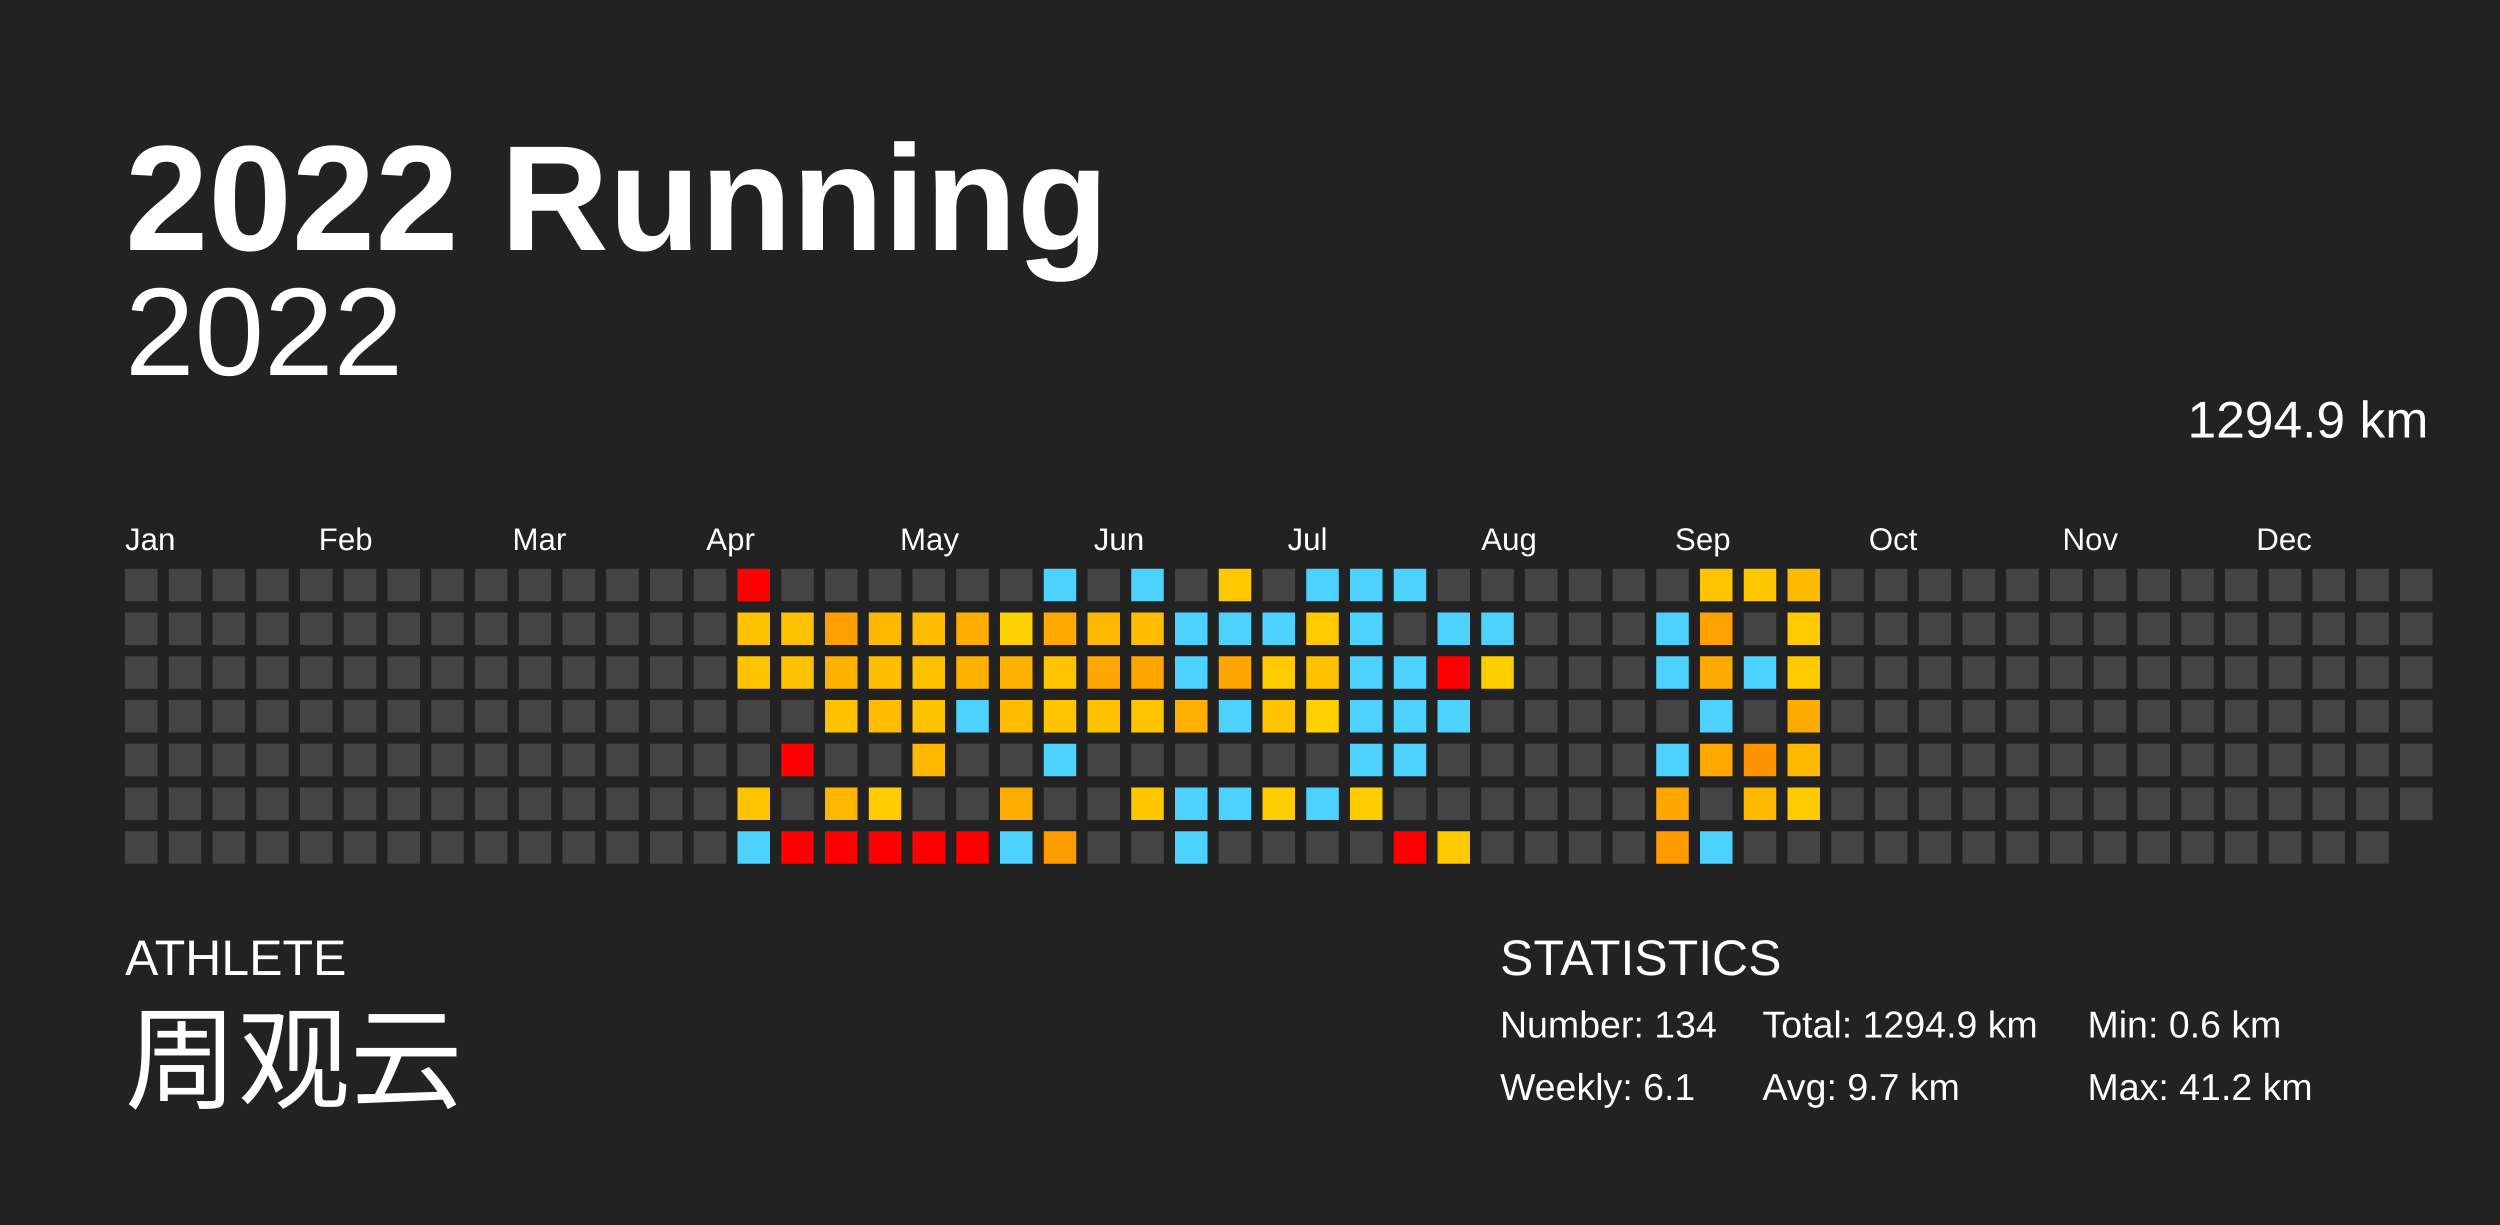
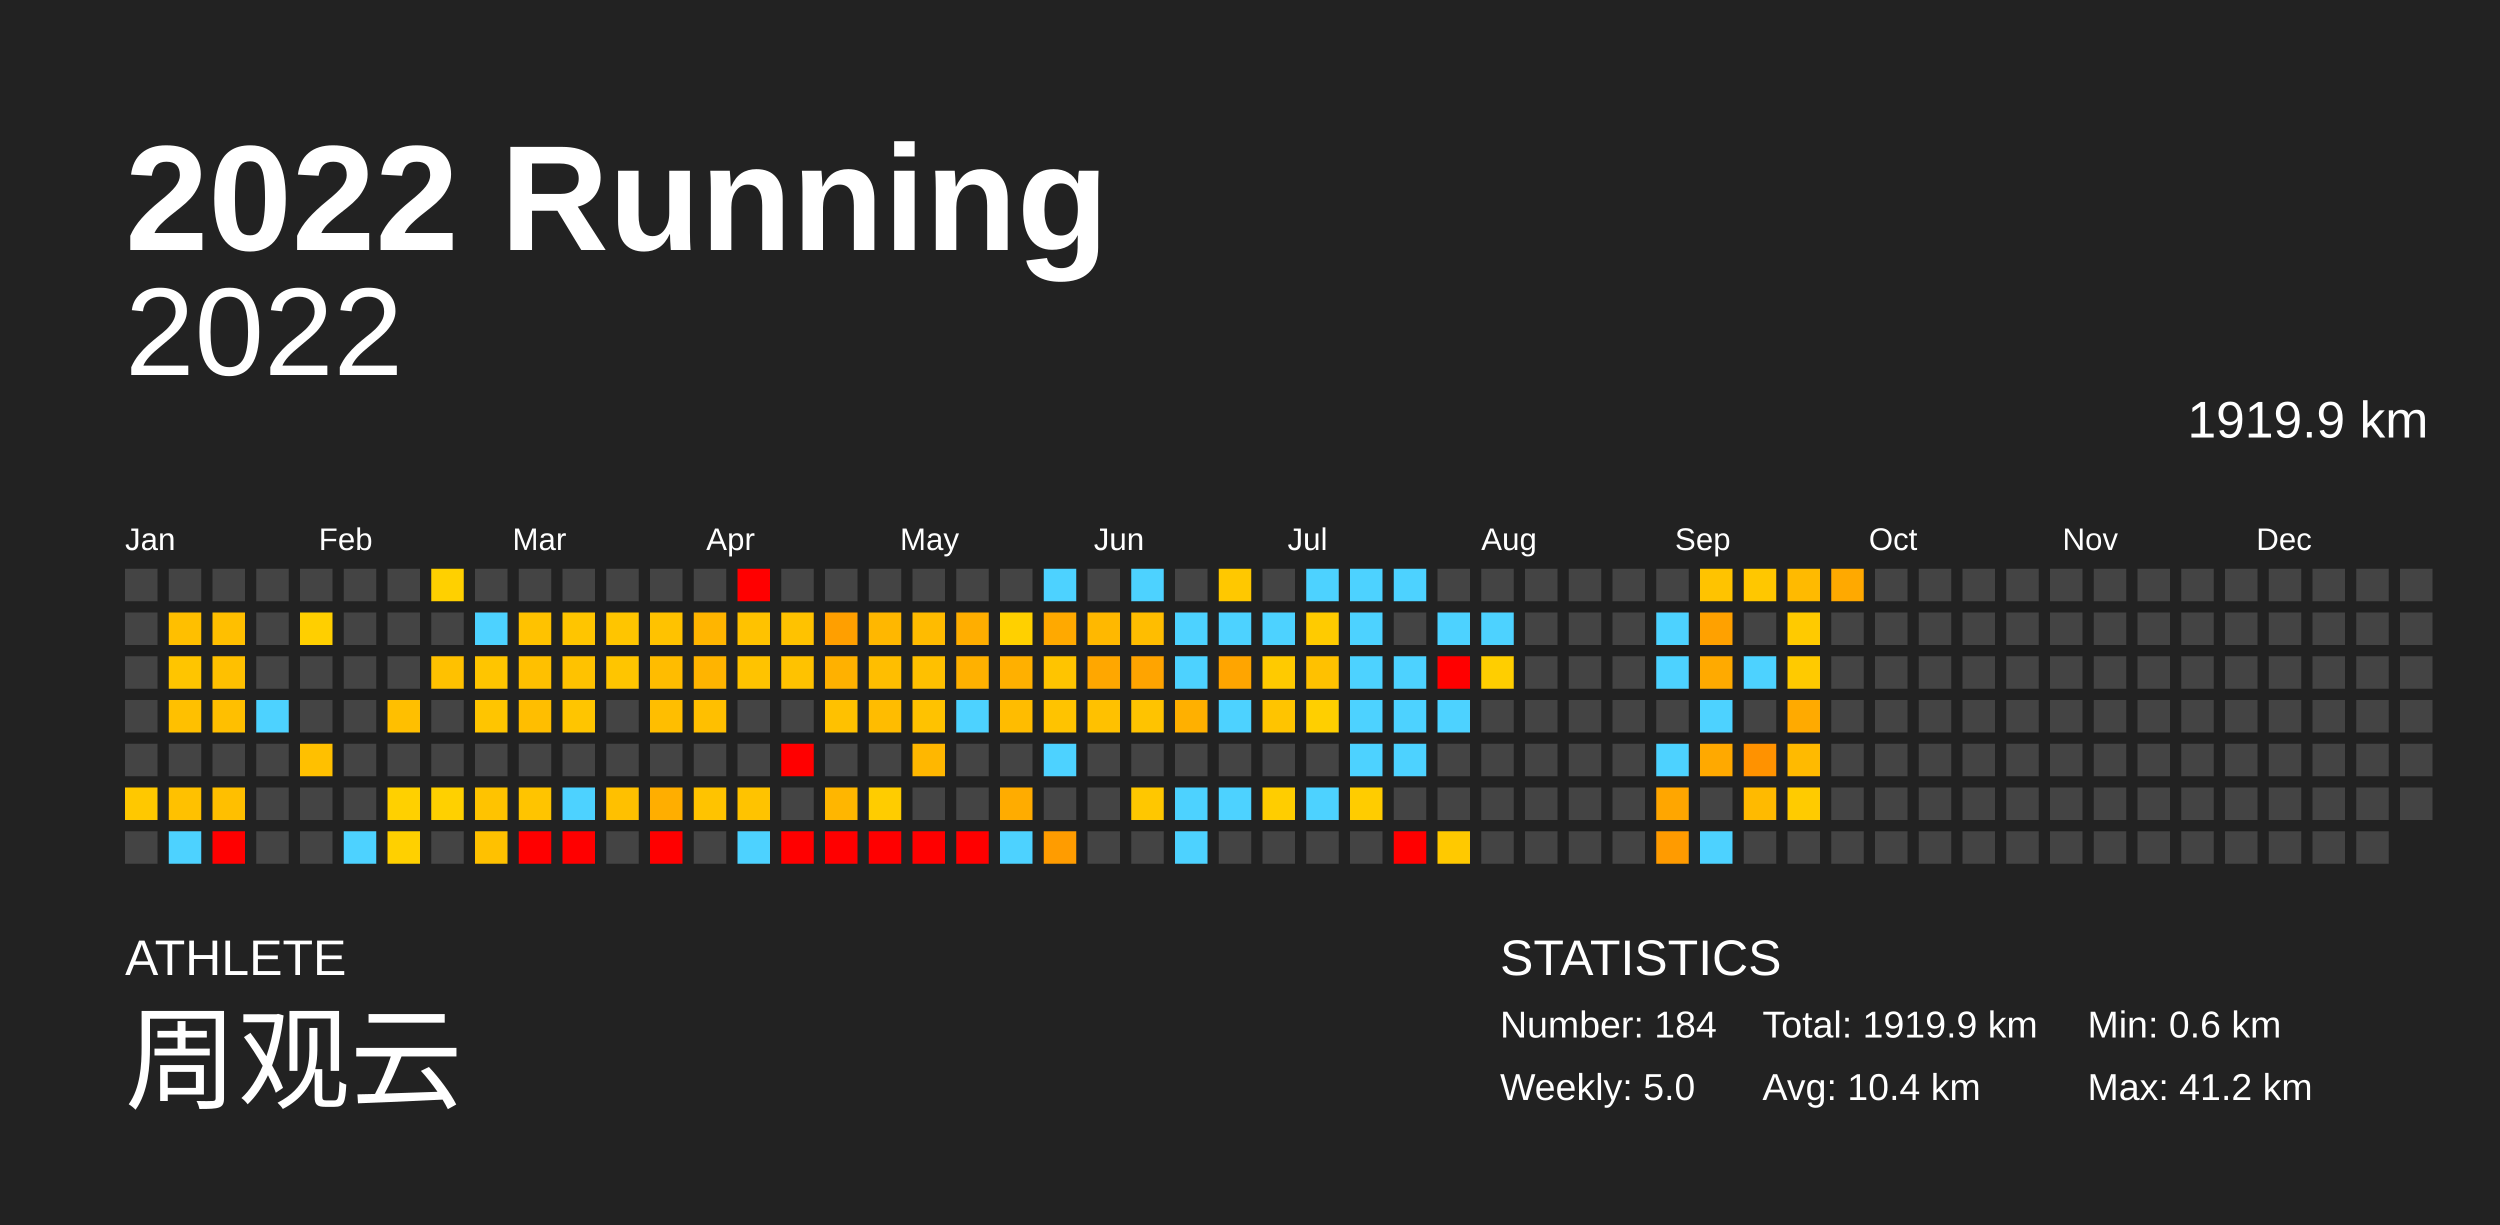
<svg xmlns="http://www.w3.org/2000/svg" baseProfile="full" height="98mm" version="1.1" viewBox="0,0,200,98" width="200mm">
  <defs />
  <rect fill="#222222" height="98" width="200" x="0" y="0" />
  <text fill="#FFFFFF" style="font-size:12px; font-family:Arial; font-weight:bold;" x="10" y="20">2022 Running</text>
  <text fill="#FFFFFF" style="font-size:4px; font-family:Arial" x="10" y="78">ATHLETE</text>
  <text fill="#FFFFFF" style="font-size:9px; font-family:Arial" x="10" y="88">周观云</text>
  <text fill="#FFFFFF" style="font-size:4px; font-family:Arial" x="120" y="78">STATISTICS</text>
-   <text fill="#FFFFFF" style="font-size:3px; font-family:Arial" x="120" y="83">Number: 134</text>
-   <text fill="#FFFFFF" style="font-size:3px; font-family:Arial" x="120" y="88">Weekly: 6.1</text>
-   <text fill="#FFFFFF" style="font-size:3px; font-family:Arial" x="141" y="83">Total: 1294.9 km</text>
-   <text fill="#FFFFFF" style="font-size:3px; font-family:Arial" x="141" y="88">Avg: 9.7 km</text>
+   <text fill="#FFFFFF" style="font-size:3px; font-family:Arial" x="120" y="83">Number: 184</text>
+   <text fill="#FFFFFF" style="font-size:3px; font-family:Arial" x="120" y="88">Weekly: 5.0</text>
+   <text fill="#FFFFFF" style="font-size:3px; font-family:Arial" x="141" y="83">Total: 1919.9 km</text>
+   <text fill="#FFFFFF" style="font-size:3px; font-family:Arial" x="141" y="88">Avg: 10.4 km</text>
  <text fill="#FFFFFF" style="font-size:3px; font-family:Arial" x="167" y="83">Min: 0.6 km</text>
  <text fill="#FFFFFF" style="font-size:3px; font-family:Arial" x="167" y="88">Max: 41.2 km</text>
  <text alignment-baseline="hanging" fill="#FFFFFF" style="font-size:10.0px; font-family:Arial;" x="10" y="30">2022</text>
-   <text alignment-baseline="hanging" fill="#FFFFFF" style="font-size:4.125px; font-family:Arial;" x="175" y="35">1294.9 km</text>
+   <text alignment-baseline="hanging" fill="#FFFFFF" style="font-size:4.125px; font-family:Arial;" x="175" y="35">1919.9 km</text>
  <text fill="#FFFFFF" style="font-size:2.5px; font-family:Arial" x="10.0" y="44">Jan</text>
  <text fill="#FFFFFF" style="font-size:2.5px; font-family:Arial" x="25.5" y="44">Feb</text>
  <text fill="#FFFFFF" style="font-size:2.5px; font-family:Arial" x="41.0" y="44">Mar</text>
  <text fill="#FFFFFF" style="font-size:2.5px; font-family:Arial" x="56.5" y="44">Apr</text>
  <text fill="#FFFFFF" style="font-size:2.5px; font-family:Arial" x="72.0" y="44">May</text>
  <text fill="#FFFFFF" style="font-size:2.5px; font-family:Arial" x="87.5" y="44">Jun</text>
  <text fill="#FFFFFF" style="font-size:2.5px; font-family:Arial" x="103.0" y="44">Jul</text>
  <text fill="#FFFFFF" style="font-size:2.5px; font-family:Arial" x="118.5" y="44">Aug</text>
  <text fill="#FFFFFF" style="font-size:2.5px; font-family:Arial" x="134.0" y="44">Sep</text>
  <text fill="#FFFFFF" style="font-size:2.5px; font-family:Arial" x="149.5" y="44">Oct</text>
  <text fill="#FFFFFF" style="font-size:2.5px; font-family:Arial" x="165.0" y="44">Nov</text>
  <text fill="#FFFFFF" style="font-size:2.5px; font-family:Arial" x="180.5" y="44">Dec</text>
  <rect fill="#444444" height="2.6" width="2.6" x="10.0" y="45.5" />
  <rect fill="#444444" height="2.6" width="2.6" x="10.0" y="49.0" />
  <rect fill="#444444" height="2.6" width="2.6" x="10.0" y="52.5" />
  <rect fill="#444444" height="2.6" width="2.6" x="10.0" y="56.0" />
  <rect fill="#444444" height="2.6" width="2.6" x="10.0" y="59.5" />
-   <rect fill="#444444" height="2.6" width="2.6" x="10.0" y="63.0" />
+   <rect fill="#ffc800" height="2.6" width="2.6" x="10.0" y="63.0" />
  <rect fill="#444444" height="2.6" width="2.6" x="10.0" y="66.5" />
  <rect fill="#444444" height="2.6" width="2.6" x="13.5" y="45.5" />
-   <rect fill="#444444" height="2.6" width="2.6" x="13.5" y="49.0" />
-   <rect fill="#444444" height="2.6" width="2.6" x="13.5" y="52.5" />
-   <rect fill="#444444" height="2.6" width="2.6" x="13.5" y="56.0" />
+   <rect fill="#ffbf00" height="2.6" width="2.6" x="13.5" y="49.0" />
+   <rect fill="#ffc500" height="2.6" width="2.6" x="13.5" y="52.5" />
+   <rect fill="#ffc000" height="2.6" width="2.6" x="13.5" y="56.0" />
  <rect fill="#444444" height="2.6" width="2.6" x="13.5" y="59.5" />
-   <rect fill="#444444" height="2.6" width="2.6" x="13.5" y="63.0" />
-   <rect fill="#444444" height="2.6" width="2.6" x="13.5" y="66.5" />
+   <rect fill="#ffc100" height="2.6" width="2.6" x="13.5" y="63.0" />
+   <rect fill="#4dd2ff" height="2.6" width="2.6" x="13.5" y="66.5" />
  <rect fill="#444444" height="2.6" width="2.6" x="17.0" y="45.5" />
-   <rect fill="#444444" height="2.6" width="2.6" x="17.0" y="49.0" />
-   <rect fill="#444444" height="2.6" width="2.6" x="17.0" y="52.5" />
-   <rect fill="#444444" height="2.6" width="2.6" x="17.0" y="56.0" />
+   <rect fill="#ffbf00" height="2.6" width="2.6" x="17.0" y="49.0" />
+   <rect fill="#ffc000" height="2.6" width="2.6" x="17.0" y="52.5" />
+   <rect fill="#ffbf00" height="2.6" width="2.6" x="17.0" y="56.0" />
  <rect fill="#444444" height="2.6" width="2.6" x="17.0" y="59.5" />
-   <rect fill="#444444" height="2.6" width="2.6" x="17.0" y="63.0" />
-   <rect fill="#444444" height="2.6" width="2.6" x="17.0" y="66.5" />
+   <rect fill="#ffbf00" height="2.6" width="2.6" x="17.0" y="63.0" />
+   <rect fill="red" height="2.6" width="2.6" x="17.0" y="66.5" />
  <rect fill="#444444" height="2.6" width="2.6" x="20.5" y="45.5" />
  <rect fill="#444444" height="2.6" width="2.6" x="20.5" y="49.0" />
  <rect fill="#444444" height="2.6" width="2.6" x="20.5" y="52.5" />
-   <rect fill="#444444" height="2.6" width="2.6" x="20.5" y="56.0" />
+   <rect fill="#4dd2ff" height="2.6" width="2.6" x="20.5" y="56.0" />
  <rect fill="#444444" height="2.6" width="2.6" x="20.5" y="59.5" />
  <rect fill="#444444" height="2.6" width="2.6" x="20.5" y="63.0" />
  <rect fill="#444444" height="2.6" width="2.6" x="20.5" y="66.5" />
  <rect fill="#444444" height="2.6" width="2.6" x="24.0" y="45.5" />
-   <rect fill="#444444" height="2.6" width="2.6" x="24.0" y="49.0" />
+   <rect fill="#ffcf00" height="2.6" width="2.6" x="24.0" y="49.0" />
  <rect fill="#444444" height="2.6" width="2.6" x="24.0" y="52.5" />
  <rect fill="#444444" height="2.6" width="2.6" x="24.0" y="56.0" />
-   <rect fill="#444444" height="2.6" width="2.6" x="24.0" y="59.5" />
+   <rect fill="#ffc000" height="2.6" width="2.6" x="24.0" y="59.5" />
  <rect fill="#444444" height="2.6" width="2.6" x="24.0" y="63.0" />
  <rect fill="#444444" height="2.6" width="2.6" x="24.0" y="66.5" />
  <rect fill="#444444" height="2.6" width="2.6" x="27.5" y="45.5" />
  <rect fill="#444444" height="2.6" width="2.6" x="27.5" y="49.0" />
  <rect fill="#444444" height="2.6" width="2.6" x="27.5" y="52.5" />
  <rect fill="#444444" height="2.6" width="2.6" x="27.5" y="56.0" />
  <rect fill="#444444" height="2.6" width="2.6" x="27.5" y="59.5" />
  <rect fill="#444444" height="2.6" width="2.6" x="27.5" y="63.0" />
-   <rect fill="#444444" height="2.6" width="2.6" x="27.5" y="66.5" />
+   <rect fill="#4dd2ff" height="2.6" width="2.6" x="27.5" y="66.5" />
  <rect fill="#444444" height="2.6" width="2.6" x="31.0" y="45.5" />
  <rect fill="#444444" height="2.6" width="2.6" x="31.0" y="49.0" />
  <rect fill="#444444" height="2.6" width="2.6" x="31.0" y="52.5" />
-   <rect fill="#444444" height="2.6" width="2.6" x="31.0" y="56.0" />
+   <rect fill="#ffbf00" height="2.6" width="2.6" x="31.0" y="56.0" />
  <rect fill="#444444" height="2.6" width="2.6" x="31.0" y="59.5" />
-   <rect fill="#444444" height="2.6" width="2.6" x="31.0" y="63.0" />
-   <rect fill="#444444" height="2.6" width="2.6" x="31.0" y="66.5" />
-   <rect fill="#444444" height="2.6" width="2.6" x="34.5" y="45.5" />
+   <rect fill="#ffd000" height="2.6" width="2.6" x="31.0" y="63.0" />
+   <rect fill="#ffd000" height="2.6" width="2.6" x="31.0" y="66.5" />
+   <rect fill="#ffd000" height="2.6" width="2.6" x="34.5" y="45.5" />
  <rect fill="#444444" height="2.6" width="2.6" x="34.5" y="49.0" />
-   <rect fill="#444444" height="2.6" width="2.6" x="34.5" y="52.5" />
+   <rect fill="#ffc100" height="2.6" width="2.6" x="34.5" y="52.5" />
  <rect fill="#444444" height="2.6" width="2.6" x="34.5" y="56.0" />
  <rect fill="#444444" height="2.6" width="2.6" x="34.5" y="59.5" />
-   <rect fill="#444444" height="2.6" width="2.6" x="34.5" y="63.0" />
+   <rect fill="#ffd000" height="2.6" width="2.6" x="34.5" y="63.0" />
  <rect fill="#444444" height="2.6" width="2.6" x="34.5" y="66.5" />
  <rect fill="#444444" height="2.6" width="2.6" x="38.0" y="45.5" />
-   <rect fill="#444444" height="2.6" width="2.6" x="38.0" y="49.0" />
-   <rect fill="#444444" height="2.6" width="2.6" x="38.0" y="52.5" />
-   <rect fill="#444444" height="2.6" width="2.6" x="38.0" y="56.0" />
+   <rect fill="#4dd2ff" height="2.6" width="2.6" x="38.0" y="49.0" />
+   <rect fill="#ffc500" height="2.6" width="2.6" x="38.0" y="52.5" />
+   <rect fill="#ffc500" height="2.6" width="2.6" x="38.0" y="56.0" />
  <rect fill="#444444" height="2.6" width="2.6" x="38.0" y="59.5" />
-   <rect fill="#444444" height="2.6" width="2.6" x="38.0" y="63.0" />
-   <rect fill="#444444" height="2.6" width="2.6" x="38.0" y="66.5" />
+   <rect fill="#ffc300" height="2.6" width="2.6" x="38.0" y="63.0" />
+   <rect fill="#ffc100" height="2.6" width="2.6" x="38.0" y="66.5" />
  <rect fill="#444444" height="2.6" width="2.6" x="41.5" y="45.5" />
-   <rect fill="#444444" height="2.6" width="2.6" x="41.5" y="49.0" />
-   <rect fill="#444444" height="2.6" width="2.6" x="41.5" y="52.5" />
-   <rect fill="#444444" height="2.6" width="2.6" x="41.5" y="56.0" />
+   <rect fill="#ffc200" height="2.6" width="2.6" x="41.5" y="49.0" />
+   <rect fill="#ffc000" height="2.6" width="2.6" x="41.5" y="52.5" />
+   <rect fill="#ffbe00" height="2.6" width="2.6" x="41.5" y="56.0" />
  <rect fill="#444444" height="2.6" width="2.6" x="41.5" y="59.5" />
-   <rect fill="#444444" height="2.6" width="2.6" x="41.5" y="63.0" />
-   <rect fill="#444444" height="2.6" width="2.6" x="41.5" y="66.5" />
+   <rect fill="#ffc400" height="2.6" width="2.6" x="41.5" y="63.0" />
+   <rect fill="red" height="2.6" width="2.6" x="41.5" y="66.5" />
  <rect fill="#444444" height="2.6" width="2.6" x="45.0" y="45.5" />
-   <rect fill="#444444" height="2.6" width="2.6" x="45.0" y="49.0" />
-   <rect fill="#444444" height="2.6" width="2.6" x="45.0" y="52.5" />
-   <rect fill="#444444" height="2.6" width="2.6" x="45.0" y="56.0" />
+   <rect fill="#ffc500" height="2.6" width="2.6" x="45.0" y="49.0" />
+   <rect fill="#ffc200" height="2.6" width="2.6" x="45.0" y="52.5" />
+   <rect fill="#ffc500" height="2.6" width="2.6" x="45.0" y="56.0" />
  <rect fill="#444444" height="2.6" width="2.6" x="45.0" y="59.5" />
-   <rect fill="#444444" height="2.6" width="2.6" x="45.0" y="63.0" />
-   <rect fill="#444444" height="2.6" width="2.6" x="45.0" y="66.5" />
+   <rect fill="#4dd2ff" height="2.6" width="2.6" x="45.0" y="63.0" />
+   <rect fill="red" height="2.6" width="2.6" x="45.0" y="66.5" />
  <rect fill="#444444" height="2.6" width="2.6" x="48.5" y="45.5" />
-   <rect fill="#444444" height="2.6" width="2.6" x="48.5" y="49.0" />
-   <rect fill="#444444" height="2.6" width="2.6" x="48.5" y="52.5" />
+   <rect fill="#ffc500" height="2.6" width="2.6" x="48.5" y="49.0" />
+   <rect fill="#ffc500" height="2.6" width="2.6" x="48.5" y="52.5" />
  <rect fill="#444444" height="2.6" width="2.6" x="48.5" y="56.0" />
  <rect fill="#444444" height="2.6" width="2.6" x="48.5" y="59.5" />
-   <rect fill="#444444" height="2.6" width="2.6" x="48.5" y="63.0" />
+   <rect fill="#ffc000" height="2.6" width="2.6" x="48.5" y="63.0" />
  <rect fill="#444444" height="2.6" width="2.6" x="48.5" y="66.5" />
  <rect fill="#444444" height="2.6" width="2.6" x="52.0" y="45.5" />
-   <rect fill="#444444" height="2.6" width="2.6" x="52.0" y="49.0" />
-   <rect fill="#444444" height="2.6" width="2.6" x="52.0" y="52.5" />
-   <rect fill="#444444" height="2.6" width="2.6" x="52.0" y="56.0" />
+   <rect fill="#ffc200" height="2.6" width="2.6" x="52.0" y="49.0" />
+   <rect fill="#ffbc00" height="2.6" width="2.6" x="52.0" y="52.5" />
+   <rect fill="#ffbe00" height="2.6" width="2.6" x="52.0" y="56.0" />
  <rect fill="#444444" height="2.6" width="2.6" x="52.0" y="59.5" />
-   <rect fill="#444444" height="2.6" width="2.6" x="52.0" y="63.0" />
-   <rect fill="#444444" height="2.6" width="2.6" x="52.0" y="66.5" />
+   <rect fill="#ffae00" height="2.6" width="2.6" x="52.0" y="63.0" />
+   <rect fill="red" height="2.6" width="2.6" x="52.0" y="66.5" />
  <rect fill="#444444" height="2.6" width="2.6" x="55.5" y="45.5" />
-   <rect fill="#444444" height="2.6" width="2.6" x="55.5" y="49.0" />
-   <rect fill="#444444" height="2.6" width="2.6" x="55.5" y="52.5" />
-   <rect fill="#444444" height="2.6" width="2.6" x="55.5" y="56.0" />
+   <rect fill="#ffb500" height="2.6" width="2.6" x="55.5" y="49.0" />
+   <rect fill="#ffb400" height="2.6" width="2.6" x="55.5" y="52.5" />
+   <rect fill="#ffbf00" height="2.6" width="2.6" x="55.5" y="56.0" />
  <rect fill="#444444" height="2.6" width="2.6" x="55.5" y="59.5" />
-   <rect fill="#444444" height="2.6" width="2.6" x="55.5" y="63.0" />
+   <rect fill="#ffc300" height="2.6" width="2.6" x="55.5" y="63.0" />
  <rect fill="#444444" height="2.6" width="2.6" x="55.5" y="66.5" />
  <rect fill="red" height="2.6" width="2.6" x="59.0" y="45.5" />
  <rect fill="#ffc200" height="2.6" width="2.6" x="59.0" y="49.0" />
  <rect fill="#ffc300" height="2.6" width="2.6" x="59.0" y="52.5" />
  <rect fill="#444444" height="2.6" width="2.6" x="59.0" y="56.0" />
  <rect fill="#444444" height="2.6" width="2.6" x="59.0" y="59.5" />
  <rect fill="#ffc300" height="2.6" width="2.6" x="59.0" y="63.0" />
  <rect fill="#4dd2ff" height="2.6" width="2.6" x="59.0" y="66.5" />
  <rect fill="#444444" height="2.6" width="2.6" x="62.5" y="45.5" />
  <rect fill="#ffc200" height="2.6" width="2.6" x="62.5" y="49.0" />
  <rect fill="#ffc200" height="2.6" width="2.6" x="62.5" y="52.5" />
  <rect fill="#444444" height="2.6" width="2.6" x="62.5" y="56.0" />
  <rect fill="red" height="2.6" width="2.6" x="62.5" y="59.5" />
  <rect fill="#444444" height="2.6" width="2.6" x="62.5" y="63.0" />
  <rect fill="red" height="2.6" width="2.6" x="62.5" y="66.5" />
  <rect fill="#444444" height="2.6" width="2.6" x="66.0" y="45.5" />
  <rect fill="#ff9f00" height="2.6" width="2.6" x="66.0" y="49.0" />
  <rect fill="#ffb100" height="2.6" width="2.6" x="66.0" y="52.5" />
  <rect fill="#ffc100" height="2.6" width="2.6" x="66.0" y="56.0" />
  <rect fill="#444444" height="2.6" width="2.6" x="66.0" y="59.5" />
  <rect fill="#ffb600" height="2.6" width="2.6" x="66.0" y="63.0" />
  <rect fill="red" height="2.6" width="2.6" x="66.0" y="66.5" />
  <rect fill="#444444" height="2.6" width="2.6" x="69.5" y="45.5" />
  <rect fill="#ffb700" height="2.6" width="2.6" x="69.5" y="49.0" />
  <rect fill="#ffbe00" height="2.6" width="2.6" x="69.5" y="52.5" />
  <rect fill="#ffbc00" height="2.6" width="2.6" x="69.5" y="56.0" />
  <rect fill="#444444" height="2.6" width="2.6" x="69.5" y="59.5" />
  <rect fill="#ffcc00" height="2.6" width="2.6" x="69.5" y="63.0" />
  <rect fill="red" height="2.6" width="2.6" x="69.5" y="66.5" />
  <rect fill="#444444" height="2.6" width="2.6" x="73.0" y="45.5" />
  <rect fill="#ffbb00" height="2.6" width="2.6" x="73.0" y="49.0" />
  <rect fill="#ffc000" height="2.6" width="2.6" x="73.0" y="52.5" />
  <rect fill="#ffc200" height="2.6" width="2.6" x="73.0" y="56.0" />
  <rect fill="#ffb700" height="2.6" width="2.6" x="73.0" y="59.5" />
  <rect fill="#444444" height="2.6" width="2.6" x="73.0" y="63.0" />
  <rect fill="red" height="2.6" width="2.6" x="73.0" y="66.5" />
  <rect fill="#444444" height="2.6" width="2.6" x="76.5" y="45.5" />
  <rect fill="#ffae00" height="2.6" width="2.6" x="76.5" y="49.0" />
  <rect fill="#ffb100" height="2.6" width="2.6" x="76.5" y="52.5" />
  <rect fill="#4dd2ff" height="2.6" width="2.6" x="76.5" y="56.0" />
  <rect fill="#444444" height="2.6" width="2.6" x="76.5" y="59.5" />
  <rect fill="#444444" height="2.6" width="2.6" x="76.5" y="63.0" />
  <rect fill="red" height="2.6" width="2.6" x="76.5" y="66.5" />
  <rect fill="#444444" height="2.6" width="2.6" x="80.0" y="45.5" />
  <rect fill="#ffd000" height="2.6" width="2.6" x="80.0" y="49.0" />
  <rect fill="#ffb000" height="2.6" width="2.6" x="80.0" y="52.5" />
  <rect fill="#ffbc00" height="2.6" width="2.6" x="80.0" y="56.0" />
  <rect fill="#444444" height="2.6" width="2.6" x="80.0" y="59.5" />
  <rect fill="#ffac00" height="2.6" width="2.6" x="80.0" y="63.0" />
  <rect fill="#4dd2ff" height="2.6" width="2.6" x="80.0" y="66.5" />
  <rect fill="#4dd2ff" height="2.6" width="2.6" x="83.5" y="45.5" />
  <rect fill="#ffa900" height="2.6" width="2.6" x="83.5" y="49.0" />
  <rect fill="#ffc400" height="2.6" width="2.6" x="83.5" y="52.5" />
  <rect fill="#ffc300" height="2.6" width="2.6" x="83.5" y="56.0" />
  <rect fill="#4dd2ff" height="2.6" width="2.6" x="83.5" y="59.5" />
  <rect fill="#444444" height="2.6" width="2.6" x="83.5" y="63.0" />
  <rect fill="#ff9c00" height="2.6" width="2.6" x="83.5" y="66.5" />
  <rect fill="#444444" height="2.6" width="2.6" x="87.0" y="45.5" />
  <rect fill="#ffb800" height="2.6" width="2.6" x="87.0" y="49.0" />
  <rect fill="#ffa700" height="2.6" width="2.6" x="87.0" y="52.5" />
  <rect fill="#ffc100" height="2.6" width="2.6" x="87.0" y="56.0" />
  <rect fill="#444444" height="2.6" width="2.6" x="87.0" y="59.5" />
  <rect fill="#444444" height="2.6" width="2.6" x="87.0" y="63.0" />
  <rect fill="#444444" height="2.6" width="2.6" x="87.0" y="66.5" />
  <rect fill="#4dd2ff" height="2.6" width="2.6" x="90.5" y="45.5" />
  <rect fill="#ffbd00" height="2.6" width="2.6" x="90.5" y="49.0" />
  <rect fill="#ffa400" height="2.6" width="2.6" x="90.5" y="52.5" />
  <rect fill="#ffc300" height="2.6" width="2.6" x="90.5" y="56.0" />
  <rect fill="#444444" height="2.6" width="2.6" x="90.5" y="59.5" />
  <rect fill="#ffc700" height="2.6" width="2.6" x="90.5" y="63.0" />
  <rect fill="#444444" height="2.6" width="2.6" x="90.5" y="66.5" />
  <rect fill="#444444" height="2.6" width="2.6" x="94.0" y="45.5" />
  <rect fill="#4dd2ff" height="2.6" width="2.6" x="94.0" y="49.0" />
  <rect fill="#4dd2ff" height="2.6" width="2.6" x="94.0" y="52.5" />
  <rect fill="#ffb000" height="2.6" width="2.6" x="94.0" y="56.0" />
  <rect fill="#444444" height="2.6" width="2.6" x="94.0" y="59.5" />
  <rect fill="#4dd2ff" height="2.6" width="2.6" x="94.0" y="63.0" />
  <rect fill="#4dd2ff" height="2.6" width="2.6" x="94.0" y="66.5" />
  <rect fill="#ffc800" height="2.6" width="2.6" x="97.5" y="45.5" />
  <rect fill="#4dd2ff" height="2.6" width="2.6" x="97.5" y="49.0" />
  <rect fill="#ffa500" height="2.6" width="2.6" x="97.5" y="52.5" />
  <rect fill="#4dd2ff" height="2.6" width="2.6" x="97.5" y="56.0" />
  <rect fill="#444444" height="2.6" width="2.6" x="97.5" y="59.5" />
  <rect fill="#4dd2ff" height="2.6" width="2.6" x="97.5" y="63.0" />
  <rect fill="#444444" height="2.6" width="2.6" x="97.5" y="66.5" />
  <rect fill="#444444" height="2.6" width="2.6" x="101.0" y="45.5" />
  <rect fill="#4dd2ff" height="2.6" width="2.6" x="101.0" y="49.0" />
  <rect fill="#ffca00" height="2.6" width="2.6" x="101.0" y="52.5" />
  <rect fill="#ffc400" height="2.6" width="2.6" x="101.0" y="56.0" />
  <rect fill="#444444" height="2.6" width="2.6" x="101.0" y="59.5" />
  <rect fill="#ffcd00" height="2.6" width="2.6" x="101.0" y="63.0" />
  <rect fill="#444444" height="2.6" width="2.6" x="101.0" y="66.5" />
  <rect fill="#4dd2ff" height="2.6" width="2.6" x="104.5" y="45.5" />
  <rect fill="#ffcb00" height="2.6" width="2.6" x="104.5" y="49.0" />
  <rect fill="#ffc100" height="2.6" width="2.6" x="104.5" y="52.5" />
  <rect fill="#ffcf00" height="2.6" width="2.6" x="104.5" y="56.0" />
  <rect fill="#444444" height="2.6" width="2.6" x="104.5" y="59.5" />
  <rect fill="#4dd2ff" height="2.6" width="2.6" x="104.5" y="63.0" />
  <rect fill="#444444" height="2.6" width="2.6" x="104.5" y="66.5" />
  <rect fill="#4dd2ff" height="2.6" width="2.6" x="108.0" y="45.5" />
  <rect fill="#4dd2ff" height="2.6" width="2.6" x="108.0" y="49.0" />
  <rect fill="#4dd2ff" height="2.6" width="2.6" x="108.0" y="52.5" />
  <rect fill="#4dd2ff" height="2.6" width="2.6" x="108.0" y="56.0" />
  <rect fill="#4dd2ff" height="2.6" width="2.6" x="108.0" y="59.5" />
  <rect fill="#ffcc00" height="2.6" width="2.6" x="108.0" y="63.0" />
  <rect fill="#444444" height="2.6" width="2.6" x="108.0" y="66.5" />
  <rect fill="#4dd2ff" height="2.6" width="2.6" x="111.5" y="45.5" />
  <rect fill="#444444" height="2.6" width="2.6" x="111.5" y="49.0" />
  <rect fill="#4dd2ff" height="2.6" width="2.6" x="111.5" y="52.5" />
  <rect fill="#4dd2ff" height="2.6" width="2.6" x="111.5" y="56.0" />
  <rect fill="#4dd2ff" height="2.6" width="2.6" x="111.5" y="59.5" />
  <rect fill="#444444" height="2.6" width="2.6" x="111.5" y="63.0" />
  <rect fill="red" height="2.6" width="2.6" x="111.5" y="66.5" />
  <rect fill="#444444" height="2.6" width="2.6" x="115.0" y="45.5" />
  <rect fill="#4dd2ff" height="2.6" width="2.6" x="115.0" y="49.0" />
  <rect fill="red" height="2.6" width="2.6" x="115.0" y="52.5" />
  <rect fill="#4dd2ff" height="2.6" width="2.6" x="115.0" y="56.0" />
  <rect fill="#444444" height="2.6" width="2.6" x="115.0" y="59.5" />
  <rect fill="#444444" height="2.6" width="2.6" x="115.0" y="63.0" />
  <rect fill="#ffc900" height="2.6" width="2.6" x="115.0" y="66.5" />
  <rect fill="#444444" height="2.6" width="2.6" x="118.5" y="45.5" />
  <rect fill="#4dd2ff" height="2.6" width="2.6" x="118.5" y="49.0" />
  <rect fill="#ffce00" height="2.6" width="2.6" x="118.5" y="52.5" />
  <rect fill="#444444" height="2.6" width="2.6" x="118.5" y="56.0" />
  <rect fill="#444444" height="2.6" width="2.6" x="118.5" y="59.5" />
  <rect fill="#444444" height="2.6" width="2.6" x="118.5" y="63.0" />
  <rect fill="#444444" height="2.6" width="2.6" x="118.5" y="66.5" />
  <rect fill="#444444" height="2.6" width="2.6" x="122.0" y="45.5" />
  <rect fill="#444444" height="2.6" width="2.6" x="122.0" y="49.0" />
  <rect fill="#444444" height="2.6" width="2.6" x="122.0" y="52.5" />
  <rect fill="#444444" height="2.6" width="2.6" x="122.0" y="56.0" />
  <rect fill="#444444" height="2.6" width="2.6" x="122.0" y="59.5" />
  <rect fill="#444444" height="2.6" width="2.6" x="122.0" y="63.0" />
  <rect fill="#444444" height="2.6" width="2.6" x="122.0" y="66.5" />
  <rect fill="#444444" height="2.6" width="2.6" x="125.5" y="45.5" />
  <rect fill="#444444" height="2.6" width="2.6" x="125.5" y="49.0" />
  <rect fill="#444444" height="2.6" width="2.6" x="125.5" y="52.5" />
  <rect fill="#444444" height="2.6" width="2.6" x="125.5" y="56.0" />
  <rect fill="#444444" height="2.6" width="2.6" x="125.5" y="59.5" />
  <rect fill="#444444" height="2.6" width="2.6" x="125.5" y="63.0" />
  <rect fill="#444444" height="2.6" width="2.6" x="125.5" y="66.5" />
  <rect fill="#444444" height="2.6" width="2.6" x="129.0" y="45.5" />
  <rect fill="#444444" height="2.6" width="2.6" x="129.0" y="49.0" />
  <rect fill="#444444" height="2.6" width="2.6" x="129.0" y="52.5" />
  <rect fill="#444444" height="2.6" width="2.6" x="129.0" y="56.0" />
  <rect fill="#444444" height="2.6" width="2.6" x="129.0" y="59.5" />
  <rect fill="#444444" height="2.6" width="2.6" x="129.0" y="63.0" />
  <rect fill="#444444" height="2.6" width="2.6" x="129.0" y="66.5" />
  <rect fill="#444444" height="2.6" width="2.6" x="132.5" y="45.5" />
  <rect fill="#4dd2ff" height="2.6" width="2.6" x="132.5" y="49.0" />
  <rect fill="#4dd2ff" height="2.6" width="2.6" x="132.5" y="52.5" />
  <rect fill="#444444" height="2.6" width="2.6" x="132.5" y="56.0" />
  <rect fill="#4dd2ff" height="2.6" width="2.6" x="132.5" y="59.5" />
  <rect fill="#ffa600" height="2.6" width="2.6" x="132.5" y="63.0" />
  <rect fill="#ff9b00" height="2.6" width="2.6" x="132.5" y="66.5" />
  <rect fill="#ffc300" height="2.6" width="2.6" x="136.0" y="45.5" />
  <rect fill="#ffa100" height="2.6" width="2.6" x="136.0" y="49.0" />
  <rect fill="#ffaa00" height="2.6" width="2.6" x="136.0" y="52.5" />
  <rect fill="#4dd2ff" height="2.6" width="2.6" x="136.0" y="56.0" />
  <rect fill="#ffa900" height="2.6" width="2.6" x="136.0" y="59.5" />
  <rect fill="#444444" height="2.6" width="2.6" x="136.0" y="63.0" />
  <rect fill="#4dd2ff" height="2.6" width="2.6" x="136.0" y="66.5" />
  <rect fill="#ffc700" height="2.6" width="2.6" x="139.5" y="45.5" />
  <rect fill="#444444" height="2.6" width="2.6" x="139.5" y="49.0" />
  <rect fill="#4dd2ff" height="2.6" width="2.6" x="139.5" y="52.5" />
  <rect fill="#444444" height="2.6" width="2.6" x="139.5" y="56.0" />
  <rect fill="#ff9200" height="2.6" width="2.6" x="139.5" y="59.5" />
  <rect fill="#ffba00" height="2.6" width="2.6" x="139.5" y="63.0" />
  <rect fill="#444444" height="2.6" width="2.6" x="139.5" y="66.5" />
  <rect fill="#ffba00" height="2.6" width="2.6" x="143.0" y="45.5" />
  <rect fill="#ffca00" height="2.6" width="2.6" x="143.0" y="49.0" />
  <rect fill="#ffca00" height="2.6" width="2.6" x="143.0" y="52.5" />
  <rect fill="#ffaa00" height="2.6" width="2.6" x="143.0" y="56.0" />
  <rect fill="#ffba00" height="2.6" width="2.6" x="143.0" y="59.5" />
  <rect fill="#ffcb00" height="2.6" width="2.6" x="143.0" y="63.0" />
  <rect fill="#444444" height="2.6" width="2.6" x="143.0" y="66.5" />
-   <rect fill="#444444" height="2.6" width="2.6" x="146.5" y="45.5" />
+   <rect fill="#ffa900" height="2.6" width="2.6" x="146.5" y="45.5" />
  <rect fill="#444444" height="2.6" width="2.6" x="146.5" y="49.0" />
  <rect fill="#444444" height="2.6" width="2.6" x="146.5" y="52.5" />
  <rect fill="#444444" height="2.6" width="2.6" x="146.5" y="56.0" />
  <rect fill="#444444" height="2.6" width="2.6" x="146.5" y="59.5" />
  <rect fill="#444444" height="2.6" width="2.6" x="146.5" y="63.0" />
  <rect fill="#444444" height="2.6" width="2.6" x="146.5" y="66.5" />
  <rect fill="#444444" height="2.6" width="2.6" x="150.0" y="45.5" />
  <rect fill="#444444" height="2.6" width="2.6" x="150.0" y="49.0" />
  <rect fill="#444444" height="2.6" width="2.6" x="150.0" y="52.5" />
  <rect fill="#444444" height="2.6" width="2.6" x="150.0" y="56.0" />
  <rect fill="#444444" height="2.6" width="2.6" x="150.0" y="59.5" />
  <rect fill="#444444" height="2.6" width="2.6" x="150.0" y="63.0" />
  <rect fill="#444444" height="2.6" width="2.6" x="150.0" y="66.5" />
  <rect fill="#444444" height="2.6" width="2.6" x="153.5" y="45.5" />
  <rect fill="#444444" height="2.6" width="2.6" x="153.5" y="49.0" />
  <rect fill="#444444" height="2.6" width="2.6" x="153.5" y="52.5" />
  <rect fill="#444444" height="2.6" width="2.6" x="153.5" y="56.0" />
  <rect fill="#444444" height="2.6" width="2.6" x="153.5" y="59.5" />
  <rect fill="#444444" height="2.6" width="2.6" x="153.5" y="63.0" />
  <rect fill="#444444" height="2.6" width="2.6" x="153.5" y="66.5" />
  <rect fill="#444444" height="2.6" width="2.6" x="157.0" y="45.5" />
  <rect fill="#444444" height="2.6" width="2.6" x="157.0" y="49.0" />
  <rect fill="#444444" height="2.6" width="2.6" x="157.0" y="52.5" />
  <rect fill="#444444" height="2.6" width="2.6" x="157.0" y="56.0" />
  <rect fill="#444444" height="2.6" width="2.6" x="157.0" y="59.5" />
  <rect fill="#444444" height="2.6" width="2.6" x="157.0" y="63.0" />
  <rect fill="#444444" height="2.6" width="2.6" x="157.0" y="66.5" />
  <rect fill="#444444" height="2.6" width="2.6" x="160.5" y="45.5" />
  <rect fill="#444444" height="2.6" width="2.6" x="160.5" y="49.0" />
  <rect fill="#444444" height="2.6" width="2.6" x="160.5" y="52.5" />
  <rect fill="#444444" height="2.6" width="2.6" x="160.5" y="56.0" />
  <rect fill="#444444" height="2.6" width="2.6" x="160.5" y="59.5" />
  <rect fill="#444444" height="2.6" width="2.6" x="160.5" y="63.0" />
  <rect fill="#444444" height="2.6" width="2.6" x="160.5" y="66.5" />
  <rect fill="#444444" height="2.6" width="2.6" x="164.0" y="45.5" />
  <rect fill="#444444" height="2.6" width="2.6" x="164.0" y="49.0" />
  <rect fill="#444444" height="2.6" width="2.6" x="164.0" y="52.5" />
  <rect fill="#444444" height="2.6" width="2.6" x="164.0" y="56.0" />
  <rect fill="#444444" height="2.6" width="2.6" x="164.0" y="59.5" />
  <rect fill="#444444" height="2.6" width="2.6" x="164.0" y="63.0" />
  <rect fill="#444444" height="2.6" width="2.6" x="164.0" y="66.5" />
  <rect fill="#444444" height="2.6" width="2.6" x="167.5" y="45.5" />
  <rect fill="#444444" height="2.6" width="2.6" x="167.5" y="49.0" />
  <rect fill="#444444" height="2.6" width="2.6" x="167.5" y="52.5" />
  <rect fill="#444444" height="2.6" width="2.6" x="167.5" y="56.0" />
  <rect fill="#444444" height="2.6" width="2.6" x="167.5" y="59.5" />
  <rect fill="#444444" height="2.6" width="2.6" x="167.5" y="63.0" />
  <rect fill="#444444" height="2.6" width="2.6" x="167.5" y="66.5" />
  <rect fill="#444444" height="2.6" width="2.6" x="171.0" y="45.5" />
  <rect fill="#444444" height="2.6" width="2.6" x="171.0" y="49.0" />
  <rect fill="#444444" height="2.6" width="2.6" x="171.0" y="52.5" />
  <rect fill="#444444" height="2.6" width="2.6" x="171.0" y="56.0" />
  <rect fill="#444444" height="2.6" width="2.6" x="171.0" y="59.5" />
  <rect fill="#444444" height="2.6" width="2.6" x="171.0" y="63.0" />
  <rect fill="#444444" height="2.6" width="2.6" x="171.0" y="66.5" />
  <rect fill="#444444" height="2.6" width="2.6" x="174.5" y="45.5" />
  <rect fill="#444444" height="2.6" width="2.6" x="174.5" y="49.0" />
  <rect fill="#444444" height="2.6" width="2.6" x="174.5" y="52.5" />
  <rect fill="#444444" height="2.6" width="2.6" x="174.5" y="56.0" />
  <rect fill="#444444" height="2.6" width="2.6" x="174.5" y="59.5" />
  <rect fill="#444444" height="2.6" width="2.6" x="174.5" y="63.0" />
  <rect fill="#444444" height="2.6" width="2.6" x="174.5" y="66.5" />
  <rect fill="#444444" height="2.6" width="2.6" x="178.0" y="45.5" />
  <rect fill="#444444" height="2.6" width="2.6" x="178.0" y="49.0" />
  <rect fill="#444444" height="2.6" width="2.6" x="178.0" y="52.5" />
  <rect fill="#444444" height="2.6" width="2.6" x="178.0" y="56.0" />
  <rect fill="#444444" height="2.6" width="2.6" x="178.0" y="59.5" />
  <rect fill="#444444" height="2.6" width="2.6" x="178.0" y="63.0" />
  <rect fill="#444444" height="2.6" width="2.6" x="178.0" y="66.5" />
  <rect fill="#444444" height="2.6" width="2.6" x="181.5" y="45.5" />
  <rect fill="#444444" height="2.6" width="2.6" x="181.5" y="49.0" />
  <rect fill="#444444" height="2.6" width="2.6" x="181.5" y="52.5" />
  <rect fill="#444444" height="2.6" width="2.6" x="181.5" y="56.0" />
  <rect fill="#444444" height="2.6" width="2.6" x="181.5" y="59.5" />
  <rect fill="#444444" height="2.6" width="2.6" x="181.5" y="63.0" />
  <rect fill="#444444" height="2.6" width="2.6" x="181.5" y="66.5" />
  <rect fill="#444444" height="2.6" width="2.6" x="185.0" y="45.5" />
  <rect fill="#444444" height="2.6" width="2.6" x="185.0" y="49.0" />
  <rect fill="#444444" height="2.6" width="2.6" x="185.0" y="52.5" />
  <rect fill="#444444" height="2.6" width="2.6" x="185.0" y="56.0" />
  <rect fill="#444444" height="2.6" width="2.6" x="185.0" y="59.5" />
  <rect fill="#444444" height="2.6" width="2.6" x="185.0" y="63.0" />
  <rect fill="#444444" height="2.6" width="2.6" x="185.0" y="66.5" />
  <rect fill="#444444" height="2.6" width="2.6" x="188.5" y="45.5" />
  <rect fill="#444444" height="2.6" width="2.6" x="188.5" y="49.0" />
  <rect fill="#444444" height="2.6" width="2.6" x="188.5" y="52.5" />
  <rect fill="#444444" height="2.6" width="2.6" x="188.5" y="56.0" />
  <rect fill="#444444" height="2.6" width="2.6" x="188.5" y="59.5" />
  <rect fill="#444444" height="2.6" width="2.6" x="188.5" y="63.0" />
  <rect fill="#444444" height="2.6" width="2.6" x="188.5" y="66.5" />
  <rect fill="#444444" height="2.6" width="2.6" x="192.0" y="45.5" />
  <rect fill="#444444" height="2.6" width="2.6" x="192.0" y="49.0" />
  <rect fill="#444444" height="2.6" width="2.6" x="192.0" y="52.5" />
  <rect fill="#444444" height="2.6" width="2.6" x="192.0" y="56.0" />
  <rect fill="#444444" height="2.6" width="2.6" x="192.0" y="59.5" />
  <rect fill="#444444" height="2.6" width="2.6" x="192.0" y="63.0" />
</svg>
